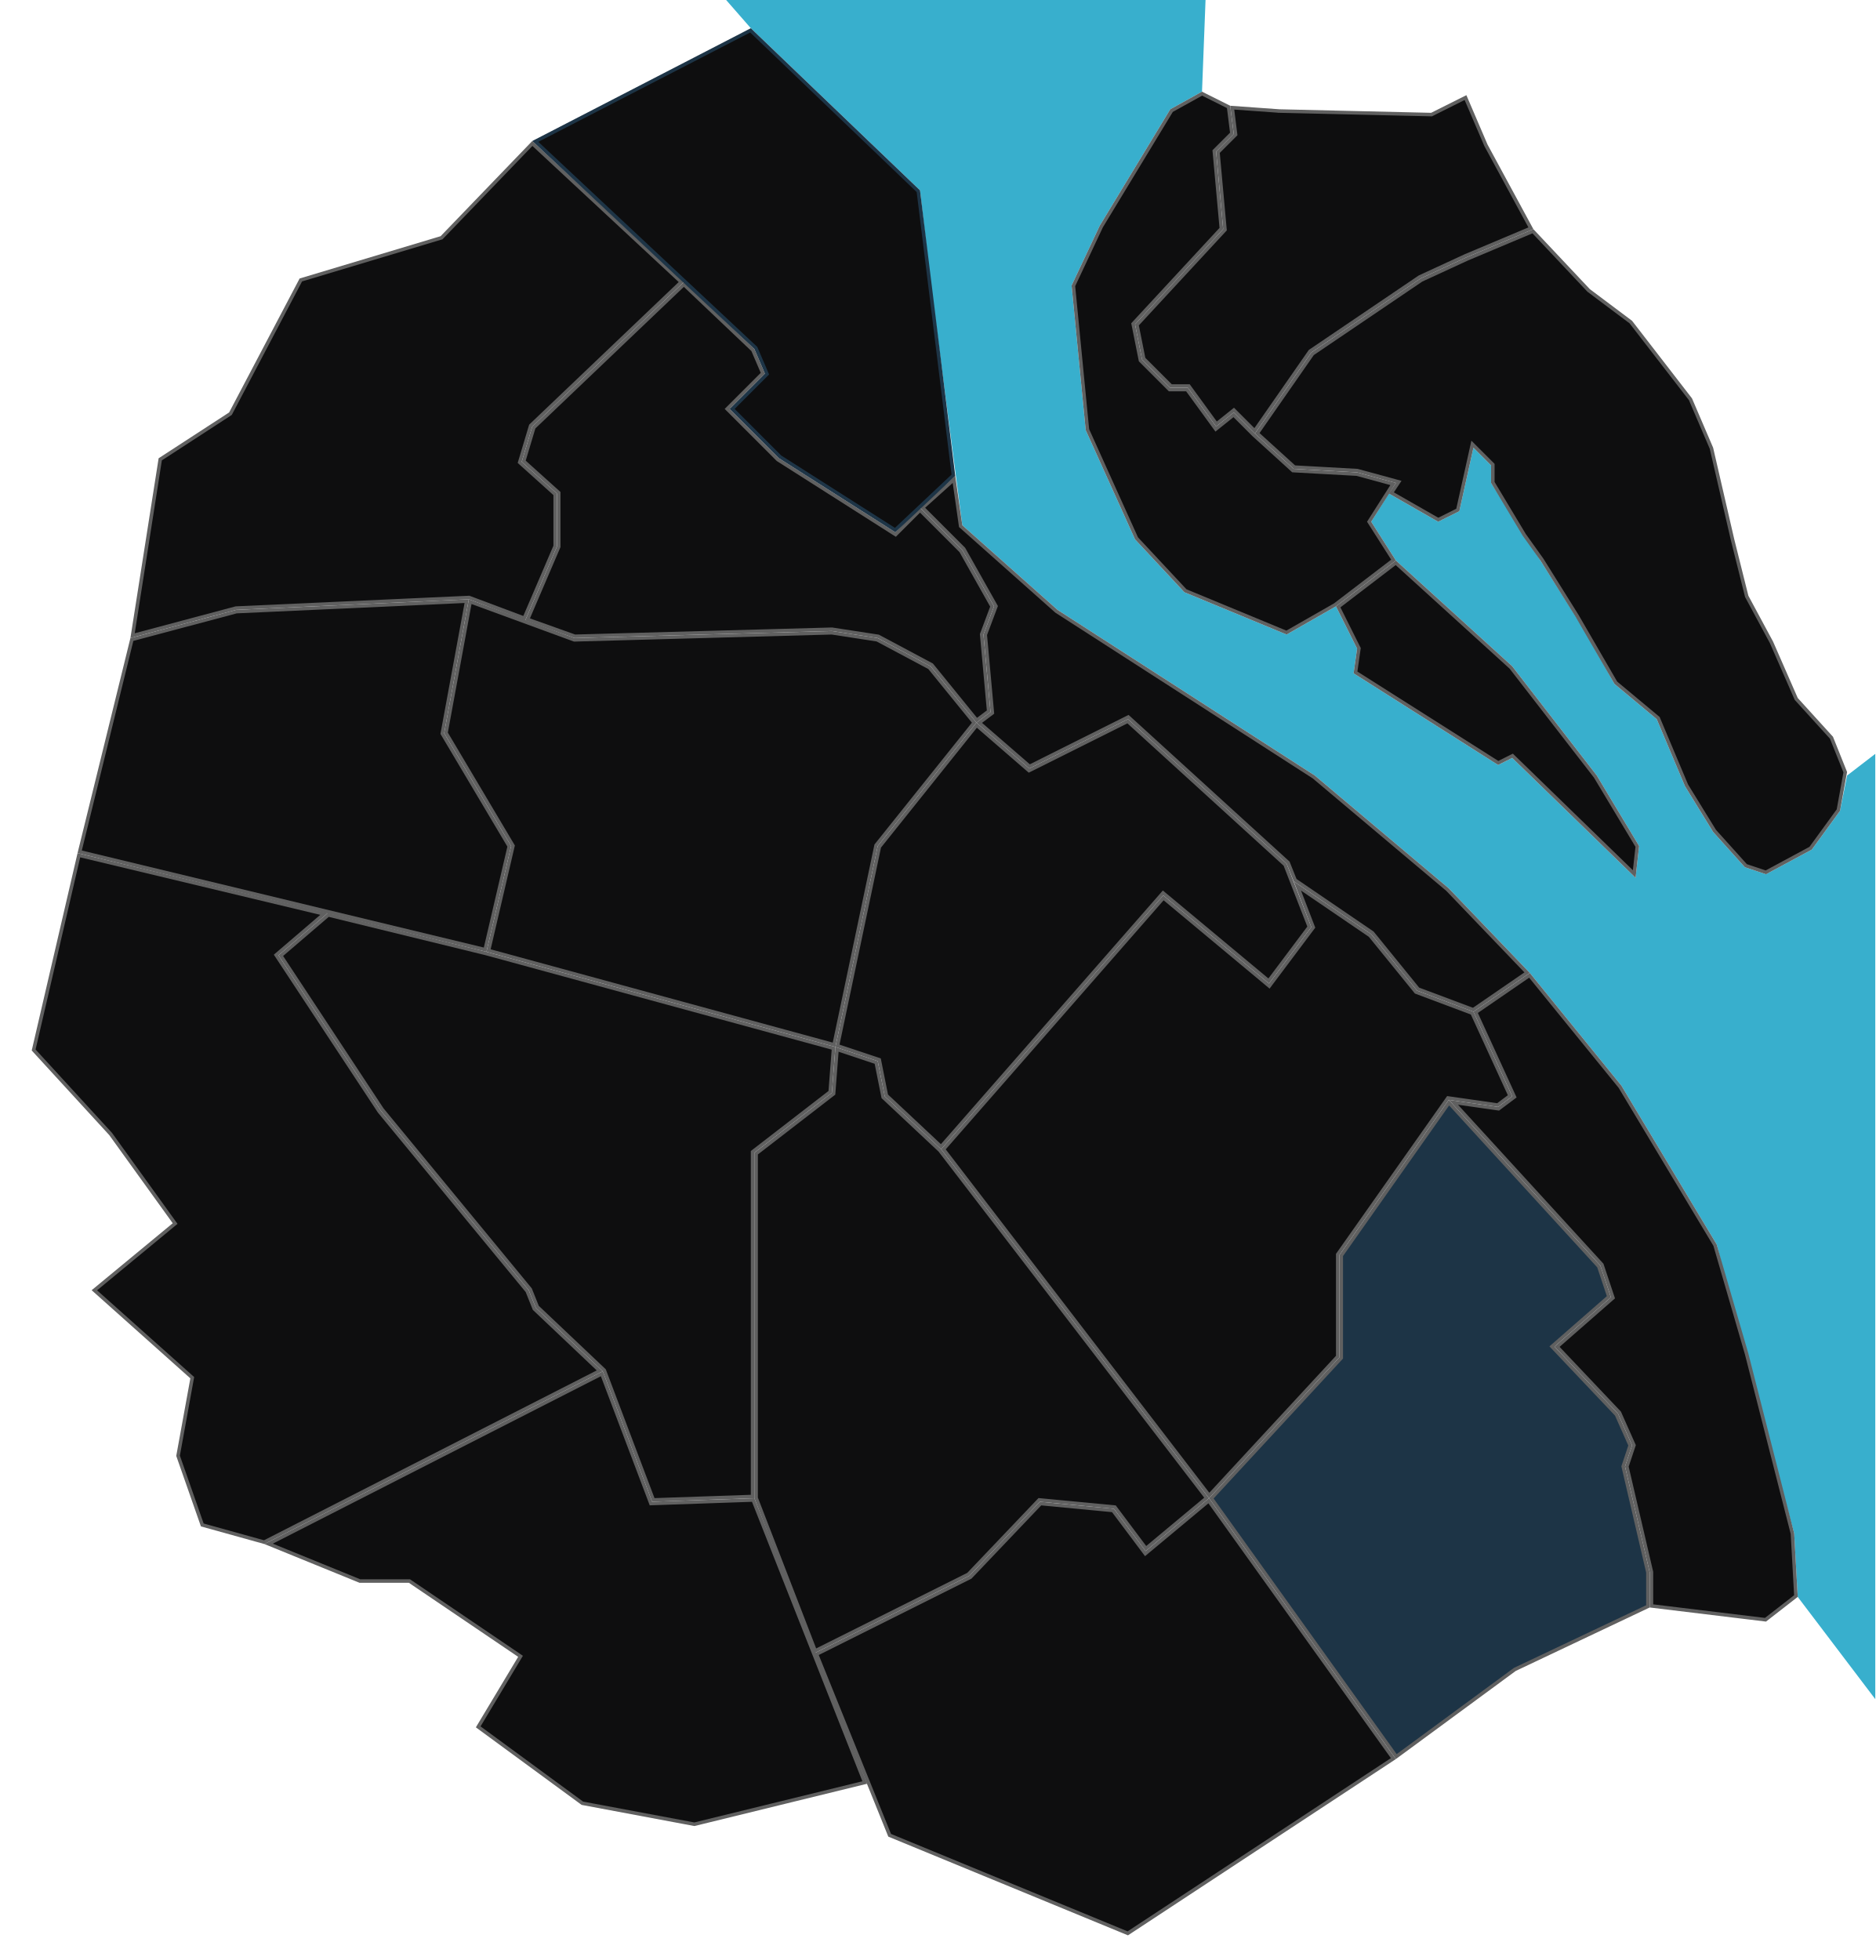
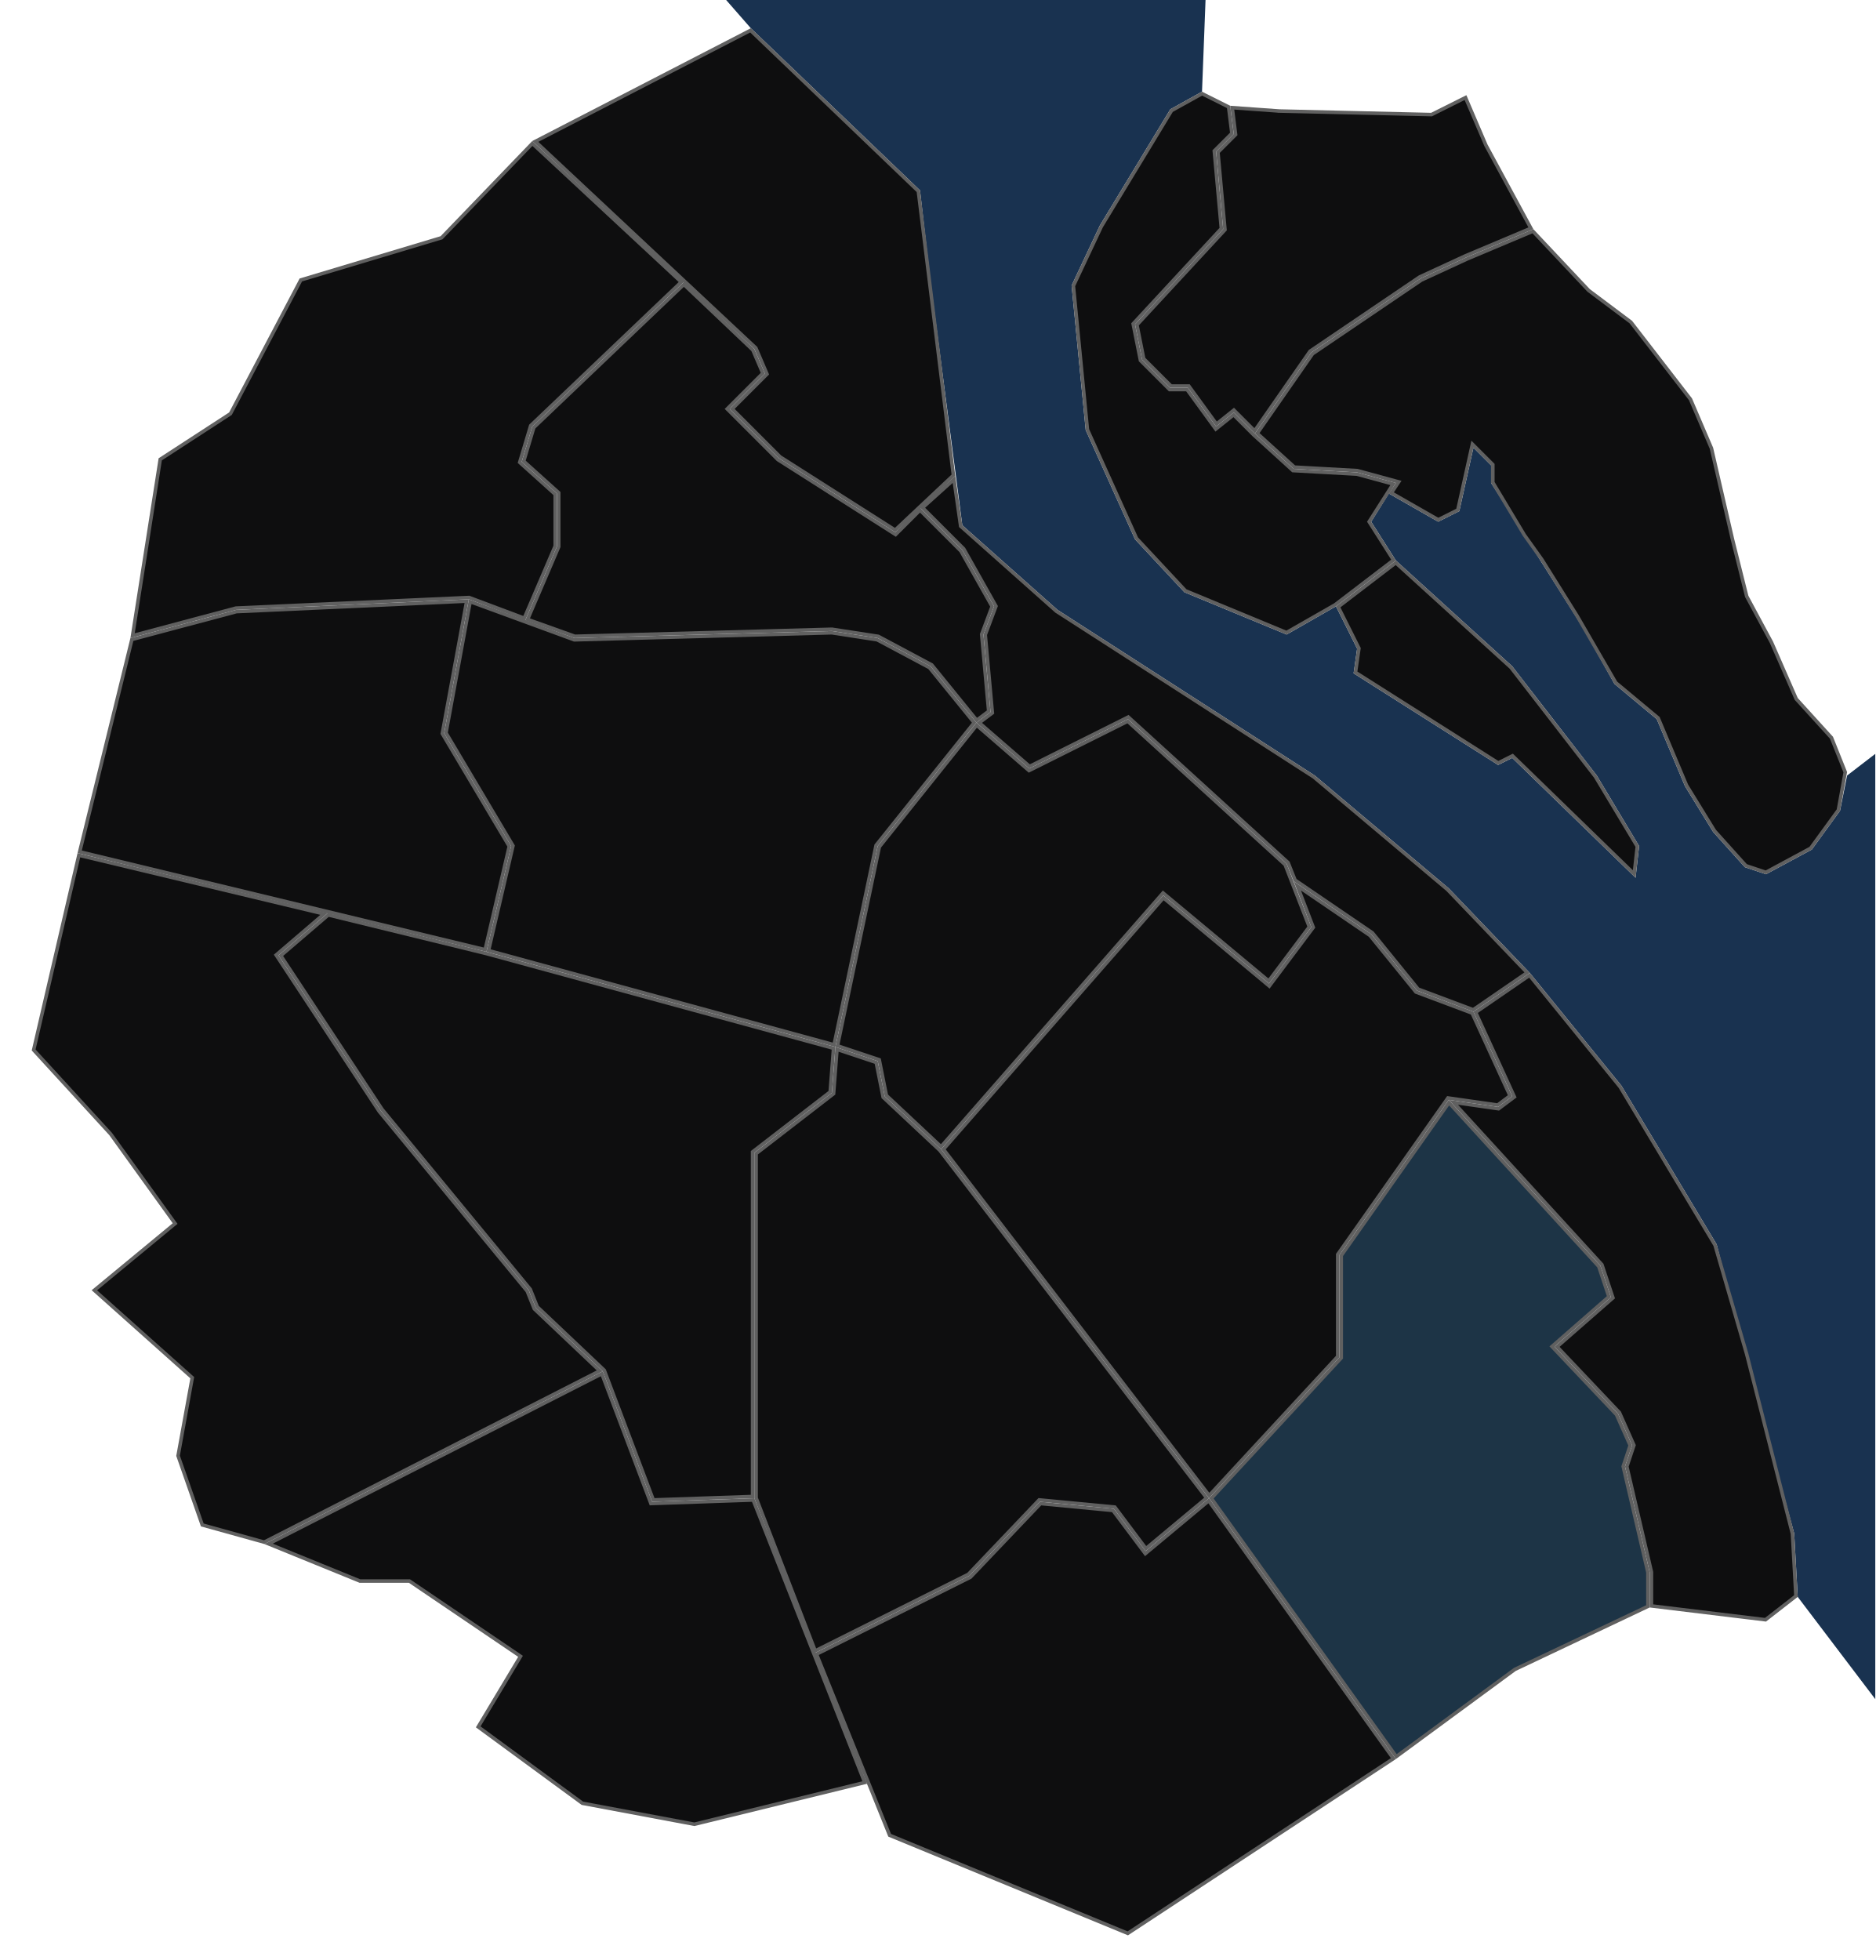
<svg xmlns="http://www.w3.org/2000/svg" width="266" height="278" viewBox="0 0 266 278" fill="none">
  <path d="M124.745 150.451L124.717 150.309L124.579 150.263L118.791 148.333L124.732 120.11L138.533 102.859L145.836 109.189L145.962 109.298L146.112 109.224L159.958 102.3L182.288 122.645L185.717 131.461L179.958 139.139L165.16 126.808L164.973 126.652L164.812 126.835L133.482 162.641L125.729 155.372L124.745 150.451Z" fill="#0E0E0F" stroke="#606060" stroke-width="0.5" />
  <path d="M175.248 18.969L174.786 15.271L181.482 15.749L181.482 15.75L181.494 15.75L202.994 16.25L203.056 16.251L203.112 16.224L207.875 13.842L210.77 20.599L210.775 20.609L210.78 20.619L217.149 32.377L207.903 36.27L207.903 36.27L207.895 36.273L201.395 39.273L201.377 39.282L201.36 39.293L185.86 49.793L185.821 49.819L185.795 49.857L177.965 61.112L175.177 58.323L175.019 58.165L174.844 58.305L172.548 60.141L168.702 54.853L168.627 54.75H168.5H166.104L162.23 50.877L161.27 46.076L173.683 32.67L173.759 32.588L173.749 32.477L172.76 21.594L175.177 19.177L175.263 19.09L175.248 18.969Z" fill="#0E0E0F" stroke="#606060" stroke-width="0.5" />
-   <path d="M130.5 27L106.5 4L103 0H171L170.5 13L166 15.5L156 32L152 40.5L154 61L161 76.5L168 84L182.5 90L189.5 86L192.5 92L192 95.5L212.5 108.5L214.5 107.5L232 124.5L232.5 120L226.5 110L214.5 94.5L198 79.5L194.5 74L197 70L204 74L207 72.5L209 63.5L211.5 66V68.5L218.5 79.5L224.5 89L229 97L235 102L239 111.5L243 118L247.5 123L250.5 124L257 120.5L261 115L262 110L266 106.925V241L255 226.5L254.5 217.5L246.5 188L243.5 176.5L230 154L217 138L205.5 126L186.5 110L150 86.5L136.5 74.5L132 40L130.5 27Z" fill="#38AFCD" />
+   <path d="M130.5 27L106.5 4L103 0H171L170.5 13L166 15.5L156 32L152 40.5L154 61L161 76.5L168 84L182.5 90L189.5 86L192.5 92L192 95.5L212.5 108.5L214.5 107.5L232 124.5L232.5 120L226.5 110L214.5 94.5L198 79.5L194.5 74L197 70L204 74L207 72.5L209 63.5L211.5 66V68.5L218.5 79.5L224.5 89L229 97L235 102L239 111.5L243 118L247.5 123L250.5 124L257 120.5L261 115L262 110L266 106.925V241L255 226.5L254.5 217.5L246.5 188L243.5 176.5L230 154L217 138L205.5 126L186.5 110L150 86.5L136.5 74.5L132 40L130.5 27Z" fill="#193250" />
  <path d="M208.756 63.446L206.782 72.33L204.008 73.717L197.357 69.916L198.208 68.639L198.4 68.35L198.066 68.259L192.566 66.759L192.54 66.752L192.514 66.75L183.602 66.255L178.331 61.463L186.179 50.181L201.623 39.718L208.101 36.729L217.437 32.798L225.318 41.171L225.333 41.187L225.35 41.2L231.323 45.68L239.783 56.628L242.761 63.578L245.756 76.556L245.757 76.561L247.757 84.561L247.765 84.591L247.78 84.618L251.275 91.109L254.771 99.1L254.787 99.138L254.815 99.168L259.785 104.635L261.741 109.526L260.764 114.899L256.831 120.307L250.477 123.729L247.642 122.784L243.201 117.85L239.223 111.385L235.23 101.903L235.207 101.847L235.16 101.808L229.194 96.836L223.716 87.375L223.716 87.375L223.712 87.368L218.712 79.368L218.708 79.361L218.703 79.355L216.209 75.863L211.75 68.431V66V65.896L211.677 65.823L209.177 63.323L208.855 63.001L208.756 63.446Z" fill="#0E0E0F" stroke="#606060" stroke-width="0.5" />
  <path d="M232.242 120.056L231.808 123.965L214.674 107.321L214.547 107.197L214.388 107.276L212.515 108.213L192.27 95.375L192.747 92.035L192.759 91.958L192.724 91.888L189.816 86.073L197.986 79.825L214.316 94.67L226.293 110.141L232.242 120.056Z" fill="#0E0E0F" stroke="#606060" stroke-width="0.5" />
  <path d="M172.656 60.695L174.981 58.835L177.823 61.677L177.823 61.677L177.832 61.685L183.332 66.685L183.398 66.745L183.486 66.75L192.46 67.248L197.607 68.652L194.289 73.866L194.204 74L194.289 74.134L197.666 79.441L189.361 85.791L182.482 89.722L168.146 83.79L161.211 76.36L154.245 60.935L152.255 40.544L156.221 32.118L166.179 15.686L170.506 13.283L174.269 15.164L174.737 18.91L172.323 21.323L172.24 21.406L172.251 21.523L173.241 32.412L160.817 45.83L160.73 45.924L160.755 46.049L161.755 51.049L161.77 51.123L161.823 51.177L165.823 55.177L165.896 55.25H166H168.373L172.298 60.647L172.452 60.859L172.656 60.695Z" fill="#0E0E0F" stroke="#606060" stroke-width="0.5" />
  <path d="M92.266 213.088L92.33 213.256L92.509 213.25L106.832 212.756L122.662 252.825L98.493 258.744L82.602 255.765L67.832 244.933L73.714 235.129L73.836 234.926L73.64 234.793L58.14 224.293L58.077 224.25H58H51.049L38.1 218.974L85.365 194.85L92.266 213.088Z" fill="#0E0E0F" stroke="#606060" stroke-width="0.5" />
  <path d="M53.791 157.638L53.799 157.649L53.807 157.659L74.782 183.129L75.768 185.593L75.788 185.644L75.828 185.681L85.071 194.438L37.473 218.733L28.693 216.294L25.258 206.48L27.246 195.545L27.271 195.407L27.166 195.314L13.384 183.007L24.659 173.693L24.84 173.544L24.703 173.354L15.703 160.854L15.694 160.842L15.684 160.831L4.773 148.928L11.187 121.302L45.965 129.629L39.337 135.31L39.17 135.454L39.291 135.638L53.791 157.638Z" fill="#0E0E0F" stroke="#606060" stroke-width="0.5" />
  <path d="M214.65 155.7L214.811 155.579L214.727 155.396L209.315 143.587L216.951 138.337L229.795 154.144L243.269 176.601L247.759 192.066L254.252 217.538L254.743 226.383L250.428 229.739L234.25 227.778V223V222.971L234.243 222.943L230.76 208.012L231.737 205.079L231.768 204.987L231.728 204.898L229.728 200.398L229.711 200.359L229.681 200.328L220.86 191.017L228.665 184.188L228.79 184.079L228.737 183.921L227.237 179.421L227.22 179.37L227.184 179.331L206.156 156.346L212.465 157.247L212.567 157.262L212.65 157.2L214.65 155.7Z" fill="#0E0E0F" stroke="#606060" stroke-width="0.5" />
  <path d="M136.677 77.823L130.863 72.01L135.319 67.999L136.253 74.535L136.265 74.626L136.334 74.687L149.834 86.687L149.848 86.7L149.865 86.71L186.351 110.202L205.329 126.183L216.616 137.961L208.966 143.22L201.151 140.29L194.694 132.342L194.671 132.314L194.641 132.293L183.704 124.836L182.732 122.407L182.711 122.354L182.668 122.315L160.168 101.815L160.042 101.7L159.888 101.776L146.038 108.702L138.898 102.514L140.65 101.2L140.762 101.116L140.749 100.977L139.754 90.034L141.234 86.088L141.275 85.979L141.218 85.877L136.718 77.877L136.701 77.847L136.677 77.823Z" fill="#0E0E0F" stroke="#606060" stroke-width="0.5" />
  <path d="M81.54 90.249L74.835 87.854L79.23 77.599L79.25 77.551V77.5V70V69.889L79.167 69.814L74.285 65.42L75.72 60.635L97 40.345L106.79 49.646L108.204 52.943L103.323 57.823L103.146 58L103.323 58.177L110.323 65.177L110.343 65.196L110.366 65.211L126.866 75.711L127.035 75.819L127.177 75.677L130.5 72.354L136.299 78.153L140.725 86.021L139.266 89.912L139.246 89.966L139.251 90.023L140.238 100.884L138.542 102.156L132.194 94.342L132.162 94.303L132.118 94.279L124.618 90.279L124.58 90.259L124.538 90.253L118.038 89.253L118.016 89.249L117.993 89.25L81.54 90.249Z" fill="#0E0E0F" stroke="#606060" stroke-width="0.5" />
  <path d="M33.436 86.258L18.806 90.159L22.73 65.149L32.636 58.71L32.691 58.674L32.721 58.616L42.672 39.709L62.572 33.739L62.635 33.721L62.68 33.673L75.51 20.35L96.635 40.002L75.328 60.319L75.28 60.365L75.26 60.428L73.76 65.428L73.715 65.58L73.833 65.686L78.75 70.111V77.449L74.364 87.682L66.588 84.766L66.54 84.748L66.489 84.75L33.489 86.25L33.462 86.251L33.436 86.258Z" fill="#0E0E0F" stroke="#606060" stroke-width="0.5" />
  <path d="M137.612 223.724L137.651 223.704L137.681 223.672L147.597 213.26L157.866 214.238L162.3 220.15L162.458 220.361L162.66 220.192L171.453 212.864L197.645 249.434L159.973 274.219L126.192 260.309L115.818 234.62L137.612 223.724Z" fill="#0E0E0F" stroke="#606060" stroke-width="0.5" />
  <path d="M171.155 212.462L162.542 219.639L158.2 213.85L158.134 213.762L158.024 213.751L147.524 212.751L147.403 212.74L147.319 212.828L137.349 223.296L115.634 234.153L107.25 212.453V163.623L118.153 155.198L118.241 155.13L118.249 155.019L118.725 148.838L124.283 150.691L125.255 155.549L125.271 155.628L125.329 155.682L133.314 163.168L171.155 212.462Z" fill="#0E0E0F" stroke="#606060" stroke-width="0.5" />
  <path d="M62.754 103.955L62.737 104.047L62.785 104.128L72.234 120.041L68.814 134.698L11.303 120.816L18.707 90.703L33.538 86.749L66.197 85.264L62.754 103.955Z" fill="#0E0E0F" stroke="#606060" stroke-width="0.5" />
  <path d="M106.847 163.302L106.75 163.377V163.5V212.258L92.67 212.744L85.734 194.412L85.713 194.358L85.672 194.319L76.212 185.356L75.232 182.907L75.218 182.871L75.193 182.841L54.201 157.351L39.83 135.546L46.565 129.773L68.937 135.242L68.941 135.243L118.235 148.687L117.759 154.87L106.847 163.302Z" fill="#0E0E0F" stroke="#606060" stroke-width="0.5" />
-   <path d="M107.23 49.401L107.209 49.353L107.171 49.318L75.93 20.06L106.456 4.304L130.263 27.119L135.236 67.405L126.97 75.185L110.657 64.804L103.854 58L108.677 53.177L108.796 53.057L108.73 52.901L107.23 49.401Z" fill="#0E0E0F" stroke="#1D3446" stroke-width="0.5" />
+   <path d="M107.23 49.401L107.209 49.353L107.171 49.318L75.93 20.06L106.456 4.304L130.263 27.119L135.236 67.405L126.97 75.185L110.657 64.804L103.854 58L108.677 53.177L108.796 53.057L108.73 52.901L107.23 49.401Z" fill="#0E0E0F" stroke="#606060" stroke-width="0.5" />
  <path d="M214.852 236.799L198.056 249.149L171.822 212.52L190.184 192.67L190.25 192.598V192.5V178.079L205.525 156.398L226.78 179.63L228.21 183.921L220.335 190.812L220.14 190.983L220.319 191.172L229.289 200.641L231.232 205.013L230.263 207.921L230.24 207.988L230.257 208.057L233.75 223.029V227.842L214.893 236.774L214.871 236.784L214.852 236.799Z" fill="#1D3446" stroke="#606060" stroke-width="0.5" />
  <path d="M124.305 119.844L124.268 119.89L124.255 119.948L118.31 148.189L69.298 134.822L72.743 120.057L72.766 119.959L72.715 119.872L63.263 103.953L66.692 85.337L81.414 90.735L81.459 90.751L81.507 90.75L117.984 89.751L124.42 90.741L131.838 94.697L138.179 102.501L124.305 119.844Z" fill="#0E0E0F" stroke="#606060" stroke-width="0.5" />
  <path d="M186.233 131.41L184.021 125.658L194.329 132.686L200.806 140.658L200.849 140.71L200.912 140.734L208.816 143.698L214.189 155.421L212.433 156.738L205.535 155.753L205.384 155.731L205.296 155.856L189.796 177.856L189.75 177.921V178V192.402L171.518 212.113L133.823 163.01L165.027 127.348L179.84 139.692L180.042 139.861L180.2 139.65L186.2 131.65L186.283 131.539L186.233 131.41Z" fill="#0E0E0F" stroke="#606060" stroke-width="0.5" />
</svg>
